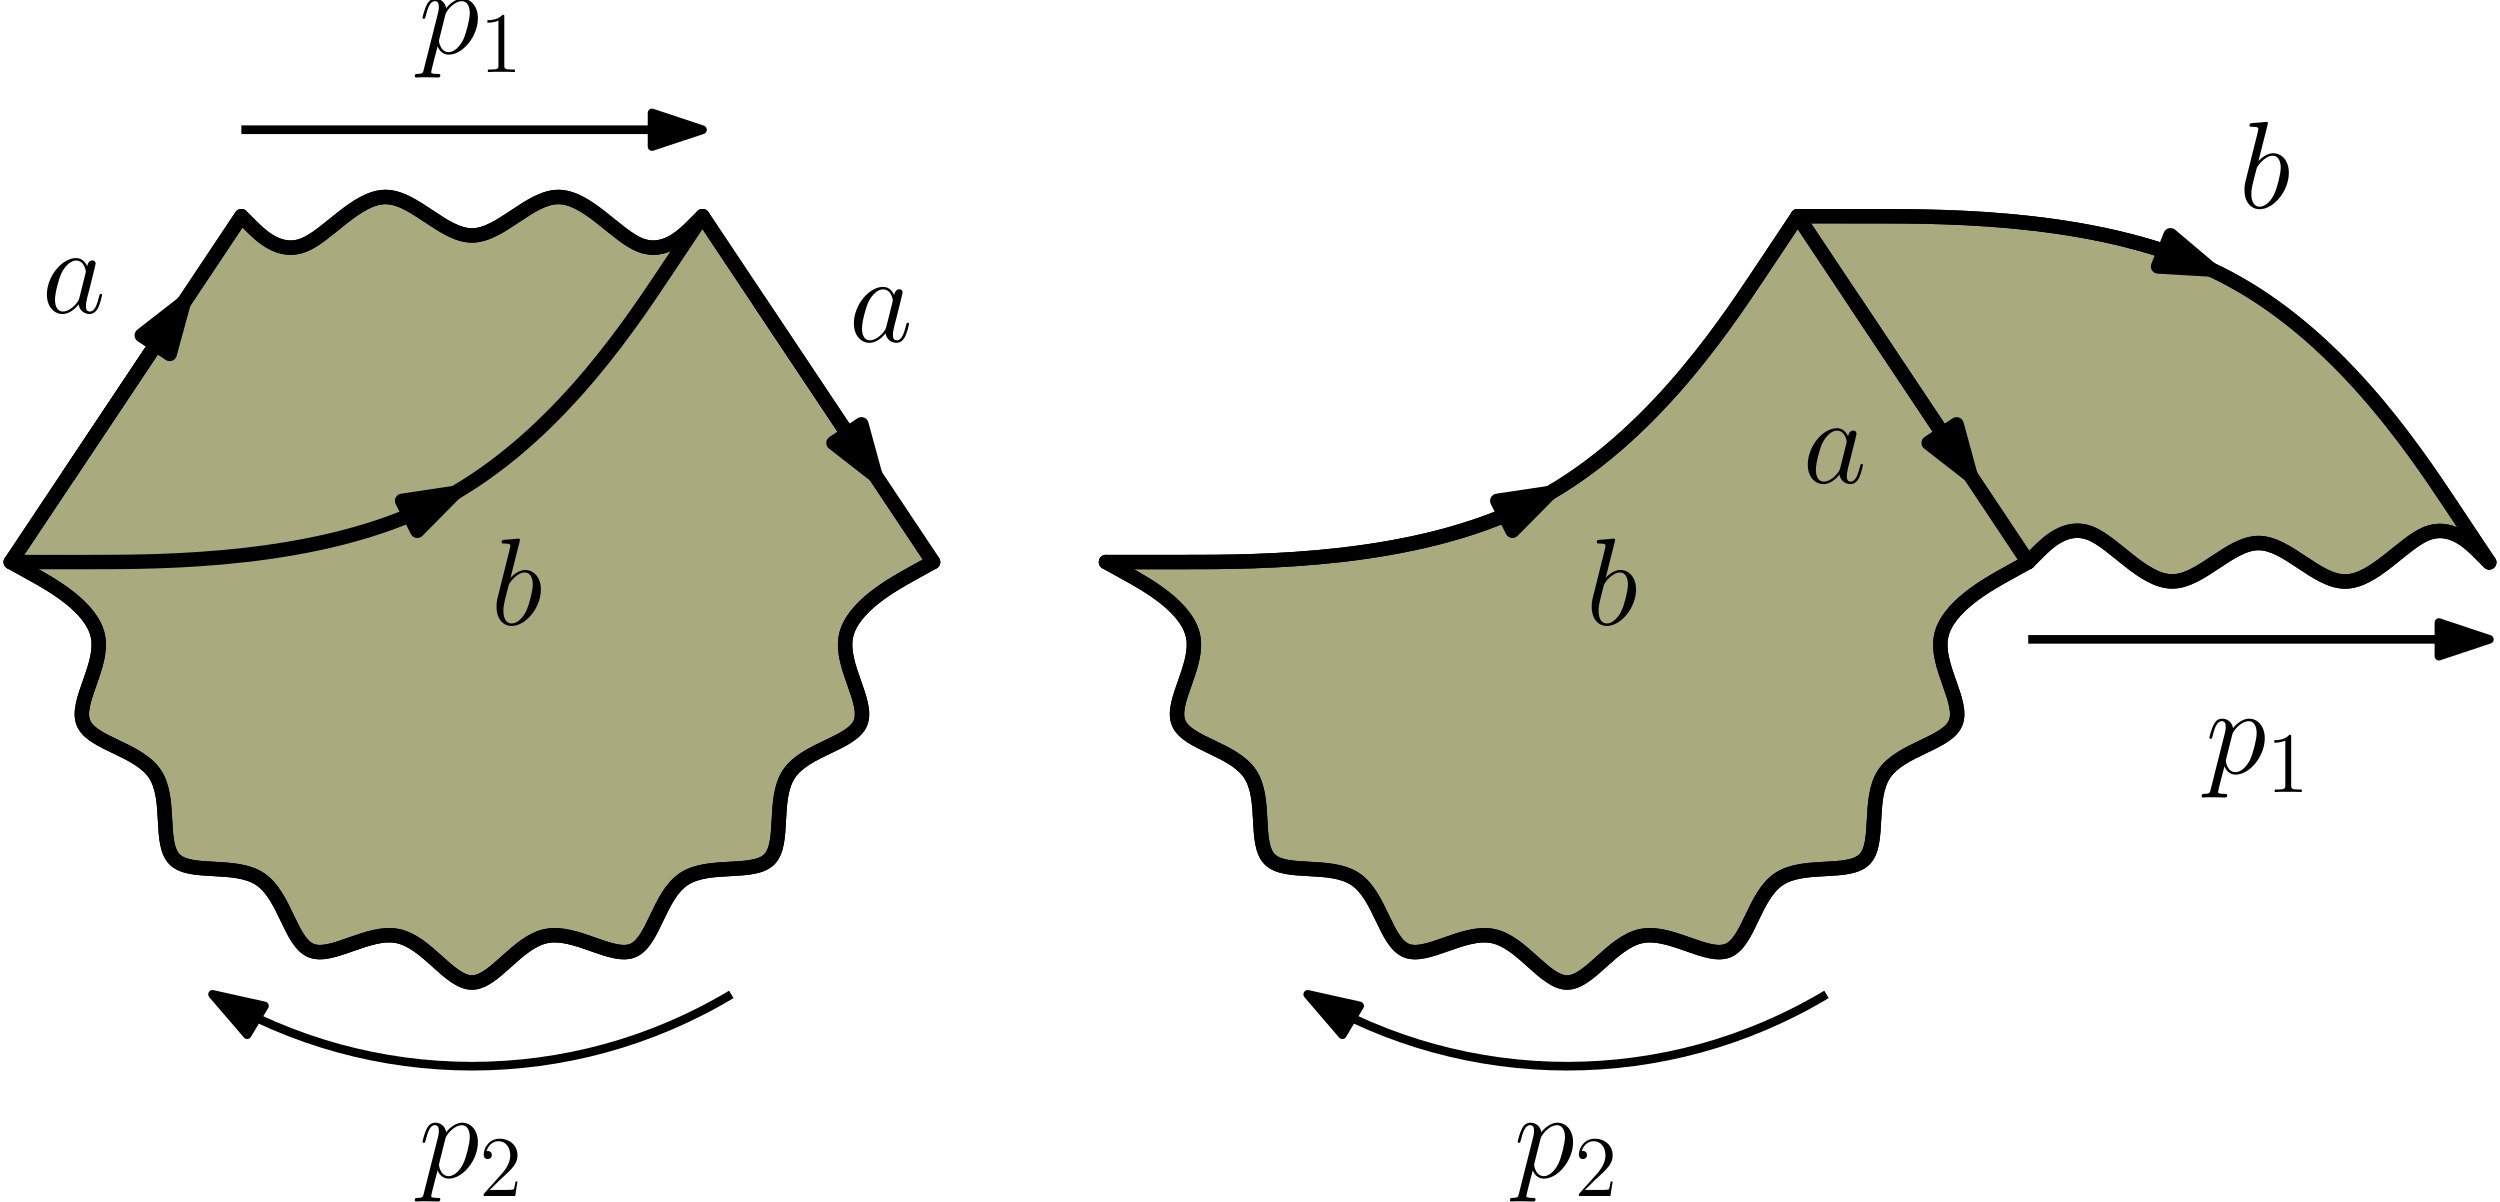
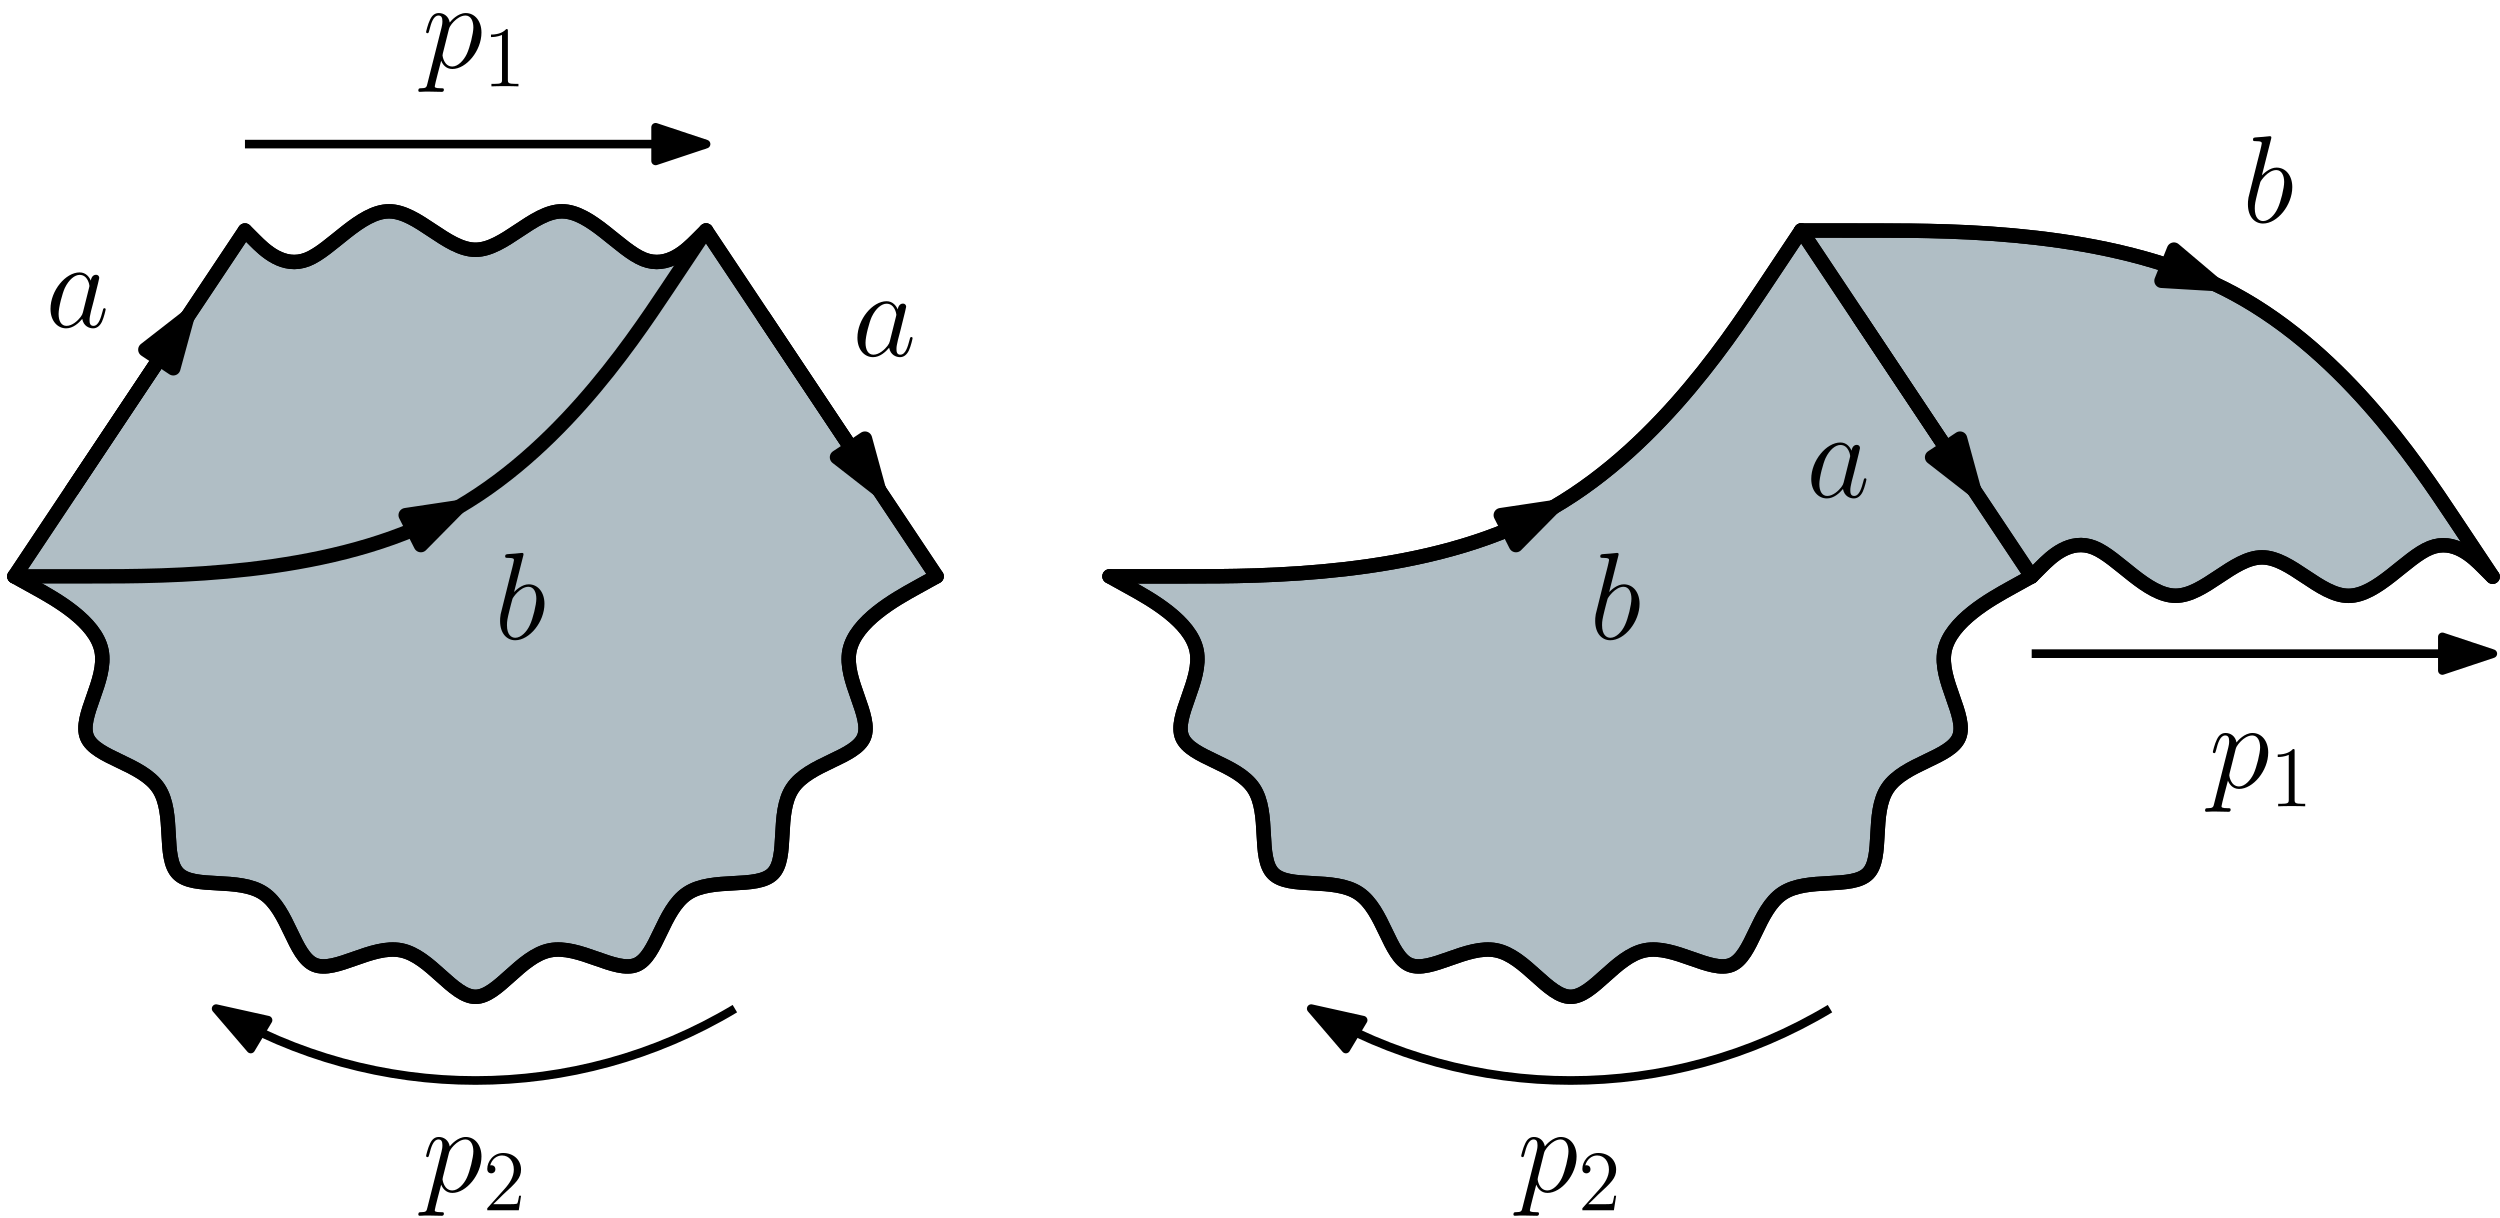
- <svg xmlns="http://www.w3.org/2000/svg" xmlns:xlink="http://www.w3.org/1999/xlink" width="346.976pt" height="166.76pt" viewBox="0 0 346.976 166.76" version="1.1">
+ <svg xmlns="http://www.w3.org/2000/svg" xmlns:xlink="http://www.w3.org/1999/xlink" width="347pt" height="169pt" viewBox="0 0 347 169" version="1.1">
  <defs>
    <g>
      <symbol overflow="visible" id="glyph0-0">
        <path style="stroke:none;" d="" />
      </symbol>
      <symbol overflow="visible" id="glyph0-1">
        <path style="stroke:none;" d="M 5.188 -2.047 C 5.094 -1.75 5.094 -1.719 4.859 -1.391 C 4.484 -0.906 3.719 -0.172 2.906 -0.172 C 2.203 -0.172 1.812 -0.812 1.812 -1.828 C 1.812 -2.766 2.344 -4.703 2.672 -5.422 C 3.25 -6.625 4.062 -7.25 4.734 -7.25 C 5.875 -7.25 6.094 -5.844 6.094 -5.703 C 6.094 -5.688 6.047 -5.453 6.031 -5.422 Z M 6.281 -6.453 C 6.094 -6.906 5.625 -7.594 4.734 -7.594 C 2.797 -7.594 0.688 -5.078 0.688 -2.531 C 0.688 -0.828 1.688 0.172 2.859 0.172 C 3.812 0.172 4.609 -0.562 5.094 -1.141 C 5.266 -0.125 6.078 0.172 6.594 0.172 C 7.109 0.172 7.531 -0.141 7.828 -0.75 C 8.109 -1.344 8.344 -2.391 8.344 -2.469 C 8.344 -2.547 8.281 -2.625 8.172 -2.625 C 8.031 -2.625 8 -2.531 7.938 -2.266 C 7.672 -1.25 7.359 -0.172 6.641 -0.172 C 6.141 -0.172 6.109 -0.625 6.109 -0.969 C 6.109 -1.359 6.172 -1.547 6.312 -2.219 C 6.438 -2.656 6.531 -3.031 6.656 -3.531 C 7.297 -6.109 7.453 -6.734 7.453 -6.828 C 7.453 -7.078 7.266 -7.266 7.016 -7.266 C 6.453 -7.266 6.312 -6.656 6.281 -6.453 Z M 6.281 -6.453 " />
      </symbol>
-       <symbol overflow="visible" id="glyph0-2">
-         <path style="stroke:none;" d="M 3.984 -11.516 C 4 -11.594 4.031 -11.688 4.031 -11.781 C 4.031 -11.953 3.859 -11.953 3.828 -11.953 C 3.812 -11.953 3.188 -11.891 2.875 -11.859 C 2.578 -11.844 2.328 -11.812 2.016 -11.797 C 1.594 -11.766 1.484 -11.75 1.484 -11.438 C 1.484 -11.266 1.656 -11.266 1.828 -11.266 C 2.703 -11.266 2.703 -11.109 2.703 -10.938 C 2.703 -10.812 2.562 -10.312 2.5 -10 L 2.078 -8.344 C 1.906 -7.656 0.938 -3.75 0.859 -3.438 C 0.781 -3.016 0.781 -2.719 0.781 -2.5 C 0.781 -0.734 1.75 0.172 2.875 0.172 C 4.875 0.172 6.938 -2.391 6.938 -4.891 C 6.938 -6.469 6.047 -7.594 4.75 -7.594 C 3.859 -7.594 3.047 -6.859 2.719 -6.516 Z M 2.891 -0.172 C 2.344 -0.172 1.734 -0.578 1.734 -1.922 C 1.734 -2.5 1.797 -2.828 2.094 -4.031 C 2.156 -4.25 2.422 -5.359 2.5 -5.578 C 2.531 -5.719 3.547 -7.25 4.719 -7.25 C 5.469 -7.25 5.812 -6.484 5.812 -5.594 C 5.812 -4.766 5.344 -2.828 4.906 -1.922 C 4.484 -1 3.688 -0.172 2.891 -0.172 Z M 2.891 -0.172 " />
-       </symbol>
-       <symbol overflow="visible" id="glyph0-3">
-         <path style="stroke:none;" d="M 0.734 2.188 C 0.625 2.703 0.547 2.844 -0.156 2.844 C -0.359 2.844 -0.531 2.844 -0.531 3.172 C -0.531 3.203 -0.516 3.344 -0.328 3.344 C -0.109 3.344 0.141 3.312 0.359 3.312 L 1.109 3.312 C 1.469 3.312 2.344 3.344 2.703 3.344 C 2.812 3.344 3.016 3.344 3.016 3.031 C 3.016 2.844 2.891 2.844 2.594 2.844 C 1.812 2.844 1.75 2.719 1.75 2.578 C 1.75 2.375 2.531 -0.578 2.641 -0.984 C 2.828 -0.5 3.281 0.172 4.188 0.172 C 6.125 0.172 8.234 -2.359 8.234 -4.891 C 8.234 -6.469 7.328 -7.594 6.047 -7.594 C 4.938 -7.594 4.016 -6.531 3.828 -6.281 C 3.688 -7.141 3.016 -7.594 2.328 -7.594 C 1.828 -7.594 1.422 -7.359 1.109 -6.703 C 0.797 -6.078 0.547 -5.031 0.547 -4.953 C 0.547 -4.891 0.625 -4.797 0.734 -4.797 C 0.875 -4.797 0.891 -4.828 1 -5.219 C 1.25 -6.234 1.578 -7.25 2.266 -7.25 C 2.672 -7.25 2.812 -6.969 2.812 -6.453 C 2.812 -6.047 2.75 -5.875 2.688 -5.562 Z M 3.719 -5.375 C 3.844 -5.859 4.328 -6.359 4.594 -6.594 C 4.781 -6.766 5.359 -7.25 6.016 -7.25 C 6.766 -7.25 7.109 -6.484 7.109 -5.594 C 7.109 -4.766 6.625 -2.828 6.203 -1.922 C 5.766 -1 4.969 -0.172 4.188 -0.172 C 3.016 -0.172 2.828 -1.656 2.828 -1.719 C 2.828 -1.781 2.859 -1.906 2.875 -2 Z M 3.719 -5.375 " />
-       </symbol>
      <symbol overflow="visible" id="glyph1-0">
        <path style="stroke:none;" d="" />
      </symbol>
      <symbol overflow="visible" id="glyph1-1">
+         <path style="stroke:none;" d="M 3.984 -11.516 C 4 -11.594 4.031 -11.688 4.031 -11.781 C 4.031 -11.953 3.859 -11.953 3.828 -11.953 C 3.812 -11.953 3.188 -11.891 2.875 -11.859 C 2.578 -11.844 2.328 -11.812 2.016 -11.797 C 1.594 -11.766 1.484 -11.75 1.484 -11.438 C 1.484 -11.266 1.656 -11.266 1.828 -11.266 C 2.703 -11.266 2.703 -11.109 2.703 -10.938 C 2.703 -10.812 2.562 -10.312 2.5 -10 L 2.078 -8.344 C 1.906 -7.656 0.938 -3.75 0.859 -3.438 C 0.781 -3.016 0.781 -2.719 0.781 -2.5 C 0.781 -0.734 1.75 0.172 2.875 0.172 C 4.875 0.172 6.938 -2.391 6.938 -4.891 C 6.938 -6.469 6.047 -7.594 4.75 -7.594 C 3.859 -7.594 3.047 -6.859 2.719 -6.516 Z M 2.891 -0.172 C 2.344 -0.172 1.734 -0.578 1.734 -1.922 C 1.734 -2.5 1.797 -2.828 2.094 -4.031 C 2.156 -4.25 2.422 -5.359 2.5 -5.578 C 2.531 -5.719 3.547 -7.25 4.719 -7.25 C 5.469 -7.25 5.812 -6.484 5.812 -5.594 C 5.812 -4.766 5.344 -2.828 4.906 -1.922 C 4.484 -1 3.688 -0.172 2.891 -0.172 Z M 2.891 -0.172 " />
+       </symbol>
+       <symbol overflow="visible" id="glyph2-0">
+         <path style="stroke:none;" d="" />
+       </symbol>
+       <symbol overflow="visible" id="glyph2-1">
+         <path style="stroke:none;" d="M 0.734 2.188 C 0.625 2.703 0.547 2.844 -0.156 2.844 C -0.359 2.844 -0.531 2.844 -0.531 3.172 C -0.531 3.203 -0.516 3.344 -0.328 3.344 C -0.109 3.344 0.141 3.312 0.359 3.312 L 1.109 3.312 C 1.469 3.312 2.344 3.344 2.703 3.344 C 2.812 3.344 3.016 3.344 3.016 3.031 C 3.016 2.844 2.891 2.844 2.594 2.844 C 1.812 2.844 1.75 2.719 1.75 2.578 C 1.75 2.375 2.531 -0.578 2.641 -0.984 C 2.828 -0.5 3.281 0.172 4.188 0.172 C 6.125 0.172 8.234 -2.359 8.234 -4.891 C 8.234 -6.469 7.328 -7.594 6.047 -7.594 C 4.938 -7.594 4.016 -6.531 3.828 -6.281 C 3.688 -7.141 3.016 -7.594 2.328 -7.594 C 1.828 -7.594 1.422 -7.359 1.109 -6.703 C 0.797 -6.078 0.547 -5.031 0.547 -4.953 C 0.547 -4.891 0.625 -4.797 0.734 -4.797 C 0.875 -4.797 0.891 -4.828 1 -5.219 C 1.25 -6.234 1.578 -7.25 2.266 -7.25 C 2.672 -7.25 2.812 -6.969 2.812 -6.453 C 2.812 -6.047 2.75 -5.875 2.688 -5.562 Z M 3.719 -5.375 C 3.844 -5.859 4.328 -6.359 4.594 -6.594 C 4.781 -6.766 5.359 -7.25 6.016 -7.25 C 6.766 -7.25 7.109 -6.484 7.109 -5.594 C 7.109 -4.766 6.625 -2.828 6.203 -1.922 C 5.766 -1 4.969 -0.172 4.188 -0.172 C 3.016 -0.172 2.828 -1.656 2.828 -1.719 C 2.828 -1.781 2.859 -1.906 2.875 -2 Z M 3.719 -5.375 " />
+       </symbol>
+       <symbol overflow="visible" id="glyph3-0">
+         <path style="stroke:none;" d="" />
+       </symbol>
+       <symbol overflow="visible" id="glyph3-1">
        <path style="stroke:none;" d="M 5.266 -2.016 L 5 -2.016 C 4.953 -1.812 4.859 -1.141 4.75 -0.953 C 4.656 -0.844 3.984 -0.844 3.625 -0.844 L 1.406 -0.844 C 1.734 -1.125 2.469 -1.891 2.766 -2.172 C 4.594 -3.844 5.266 -4.469 5.266 -5.656 C 5.266 -7.031 4.172 -7.953 2.781 -7.953 C 1.406 -7.953 0.578 -6.766 0.578 -5.734 C 0.578 -5.125 1.109 -5.125 1.141 -5.125 C 1.406 -5.125 1.703 -5.312 1.703 -5.688 C 1.703 -6.031 1.484 -6.25 1.141 -6.25 C 1.047 -6.25 1.016 -6.25 0.984 -6.234 C 1.203 -7.047 1.859 -7.609 2.625 -7.609 C 3.641 -7.609 4.266 -6.75 4.266 -5.656 C 4.266 -4.641 3.688 -3.75 3 -2.984 L 0.578 -0.281 L 0.578 0 L 4.953 0 Z M 5.266 -2.016 " />
      </symbol>
-       <symbol overflow="visible" id="glyph1-2">
+       <symbol overflow="visible" id="glyph3-2">
        <path style="stroke:none;" d="M 3.438 -7.656 C 3.438 -7.938 3.438 -7.953 3.203 -7.953 C 2.922 -7.625 2.312 -7.188 1.094 -7.188 L 1.094 -6.844 C 1.359 -6.844 1.953 -6.844 2.625 -7.141 L 2.625 -0.922 C 2.625 -0.484 2.578 -0.344 1.531 -0.344 L 1.156 -0.344 L 1.156 0 C 1.484 -0.031 2.641 -0.031 3.031 -0.031 C 3.438 -0.031 4.578 -0.031 4.906 0 L 4.906 -0.344 L 4.531 -0.344 C 3.484 -0.344 3.438 -0.484 3.438 -0.922 Z M 3.438 -7.656 " />
      </symbol>
    </g>
-     <clipPath id="clip1">
-       <path d="M 152 29 L 346.977 29 L 346.977 138 L 152 138 Z M 152 29 " />
-     </clipPath>
-     <clipPath id="clip2">
-       <path d="M 280 72 L 346.977 72 L 346.977 82 L 280 82 Z M 280 72 " />
-     </clipPath>
-     <clipPath id="clip3">
-       <path d="M 248 29 L 346.977 29 L 346.977 80 L 248 80 Z M 248 29 " />
-     </clipPath>
-     <clipPath id="clip4">
-       <path d="M 57 155 L 67 155 L 67 166.762 L 57 166.762 Z M 57 155 " />
-     </clipPath>
-     <clipPath id="clip5">
-       <path d="M 209 155 L 219 155 L 219 166.762 L 209 166.762 Z M 209 155 " />
-     </clipPath>
-     <clipPath id="clip6">
-       <path d="M 280 88 L 346.977 88 L 346.977 90 L 280 90 Z M 280 88 " />
-     </clipPath>
-     <clipPath id="clip7">
-       <path d="M 337 85 L 346.977 85 L 346.977 92 L 337 92 Z M 337 85 " />
-     </clipPath>
  </defs>
-   <g id="surface1">
-     <path style="fill-rule:evenodd;fill:rgb(66.699%,66.699%,49.799%);fill-opacity:1;stroke-width:2;stroke-linecap:round;stroke-linejoin:round;stroke:rgb(0%,0%,0%);stroke-opacity:1;stroke-miterlimit:10;" d="M 64 623.999 C 64 623.999 64 623.999 65.332 622.667 C 66.668 621.331 69.332 618.667 72.668 619.999 C 76 621.331 80 626.667 84 626.667 C 88 626.667 92 621.331 96 621.331 C 100 621.331 104 626.667 108 626.667 C 112 626.667 116 621.331 119.332 619.999 C 122.668 618.667 125.332 621.331 126.668 622.667 C 128 623.999 128 623.999 128 623.999 C 128 623.999 128 623.999 133.332 615.999 C 138.668 607.999 149.332 591.999 154.668 583.999 C 160 575.999 160 575.999 160 575.999 C 160 575.999 160 575.999 157.18 574.441 C 154.359 572.878 148.719 569.757 147.906 565.675 C 147.094 561.593 151.109 556.55 149.918 553.667 C 148.723 550.784 142.316 550.058 140.004 546.597 C 137.691 543.136 139.473 536.941 137.266 534.734 C 135.059 532.527 128.863 534.308 125.402 531.995 C 121.941 529.683 121.219 523.277 118.332 522.081 C 115.449 520.89 110.406 524.905 106.324 524.093 C 102.242 523.28 99.121 517.64 96 517.64 C 92.879 517.64 89.758 523.28 85.676 524.093 C 81.594 524.905 76.551 520.89 73.668 522.081 C 70.781 523.277 70.059 529.683 66.598 531.995 C 63.137 534.308 56.941 532.527 54.734 534.734 C 52.527 536.941 54.309 543.136 51.996 546.597 C 49.684 550.058 43.277 550.784 42.082 553.667 C 40.887 556.55 44.906 561.593 44.094 565.675 C 43.281 569.757 37.641 572.878 34.82 574.441 C 32 575.999 32 575.999 32 575.999 C 32 575.999 32 575.999 37.332 583.999 C 42.668 591.999 53.332 607.999 58.668 615.999 C 64 623.999 64 623.999 64 623.999 Z M 64 623.999 " transform="matrix(1,0,0,-1,-30.5,654.007)" />
+   <g id="surface32856">
+     <path style="fill-rule:evenodd;fill:rgb(69%,74.5%,77.3%);fill-opacity:1;stroke-width:2;stroke-linecap:round;stroke-linejoin:round;stroke:rgb(0%,0%,0%);stroke-opacity:1;stroke-miterlimit:10;" d="M 64 624 C 64 624 64 624 65.332 622.668 C 66.668 621.332 69.332 618.668 72.668 620 C 76 621.332 80 626.668 84 626.668 C 88 626.668 92 621.332 96 621.332 C 100 621.332 104 626.668 108 626.668 C 112 626.668 116 621.332 119.332 620 C 122.668 618.668 125.332 621.332 126.668 622.668 C 128 624 128 624 128 624 C 128 624 128 624 133.332 616 C 138.668 608 149.332 592 154.668 584 C 160 576 160 576 160 576 C 160 576 160 576 157.18 574.438 C 154.359 572.879 148.719 569.758 147.906 565.676 C 147.094 561.594 151.113 556.551 149.918 553.668 C 148.723 550.781 142.316 550.059 140.004 546.598 C 137.691 543.137 139.473 536.941 137.266 534.734 C 135.059 532.527 128.863 534.309 125.402 531.996 C 121.941 529.684 121.219 523.277 118.332 522.082 C 115.449 520.887 110.406 524.906 106.324 524.094 C 102.242 523.281 99.121 517.641 96 517.641 C 92.879 517.641 89.758 523.281 85.676 524.094 C 81.594 524.906 76.551 520.887 73.668 522.082 C 70.781 523.277 70.059 529.684 66.598 531.996 C 63.137 534.309 56.941 532.527 54.734 534.734 C 52.527 536.941 54.309 543.137 51.996 546.598 C 49.684 550.059 43.277 550.781 42.082 553.668 C 40.887 556.551 44.906 561.594 44.094 565.676 C 43.281 569.758 37.641 572.879 34.82 574.438 C 32 576 32 576 32 576 C 32 576 32 576 37.332 584 C 42.668 592 53.332 608 58.668 616 C 64 624 64 624 64 624 Z M 64 624 " transform="matrix(1,0,0,-1,-30,656)" />
    <g style="fill:rgb(0%,0%,0%);fill-opacity:1;">
-       <use xlink:href="#glyph0-1" x="117.822" y="47.41" />
+       <use xlink:href="#glyph0-1" x="118.322" y="49.403" />
    </g>
-     <path style="fill:none;stroke-width:2;stroke-linecap:round;stroke-linejoin:round;stroke:rgb(0%,0%,0%);stroke-opacity:1;stroke-miterlimit:10;" d="M 32 575.999 C 32 575.999 32 575.999 34.82 574.441 C 37.641 572.878 43.281 569.757 44.094 565.675 C 44.906 561.593 40.887 556.55 42.082 553.667 C 43.277 550.784 49.684 550.058 51.996 546.597 C 54.309 543.136 52.527 536.941 54.734 534.734 C 56.941 532.527 63.137 534.308 66.598 531.995 C 70.059 529.683 70.781 523.277 73.668 522.081 C 76.551 520.89 81.594 524.905 85.676 524.093 C 89.758 523.28 92.879 517.64 96 517.64 C 99.121 517.64 102.242 523.28 106.324 524.093 C 110.406 524.905 115.449 520.89 118.332 522.081 C 121.219 523.277 121.941 529.683 125.402 531.995 C 128.863 534.308 135.059 532.527 137.266 534.734 C 139.473 536.941 137.691 543.136 140.004 546.597 C 142.316 550.058 148.723 550.784 149.918 553.667 C 151.109 556.55 147.094 561.593 147.906 565.675 C 148.719 569.757 154.359 572.878 157.18 574.441 C 160 575.999 160 575.999 160 575.999 " transform="matrix(1,0,0,-1,-30.5,654.007)" />
-     <path style="fill:none;stroke-width:2;stroke-linecap:round;stroke-linejoin:round;stroke:rgb(0%,0%,0%);stroke-opacity:1;stroke-miterlimit:10;" d="M 64 623.999 L 32 575.999 " transform="matrix(1,0,0,-1,-30.5,654.007)" />
-     <path style="fill:none;stroke-width:2;stroke-linecap:round;stroke-linejoin:round;stroke:rgb(0%,0%,0%);stroke-opacity:1;stroke-miterlimit:10;" d="M 128 623.999 L 160 575.999 " transform="matrix(1,0,0,-1,-30.5,654.007)" />
+     <path style="fill:none;stroke-width:2;stroke-linecap:round;stroke-linejoin:round;stroke:rgb(0%,0%,0%);stroke-opacity:1;stroke-miterlimit:10;" d="M 32 576 C 32 576 32 576 34.82 574.438 C 37.641 572.879 43.281 569.758 44.094 565.676 C 44.906 561.594 40.887 556.551 42.082 553.668 C 43.277 550.781 49.684 550.059 51.996 546.598 C 54.309 543.137 52.527 536.941 54.734 534.734 C 56.941 532.527 63.137 534.309 66.598 531.996 C 70.059 529.684 70.781 523.277 73.668 522.082 C 76.551 520.887 81.594 524.906 85.676 524.094 C 89.758 523.281 92.879 517.641 96 517.641 C 99.121 517.641 102.242 523.281 106.324 524.094 C 110.406 524.906 115.449 520.887 118.332 522.082 C 121.219 523.277 121.941 529.684 125.402 531.996 C 128.863 534.309 135.059 532.527 137.266 534.734 C 139.473 536.941 137.691 543.137 140.004 546.598 C 142.316 550.059 148.723 550.781 149.918 553.668 C 151.113 556.551 147.094 561.594 147.906 565.676 C 148.719 569.758 154.359 572.879 157.18 574.438 C 160 576 160 576 160 576 " transform="matrix(1,0,0,-1,-30,656)" />
+     <path style="fill:none;stroke-width:2;stroke-linecap:round;stroke-linejoin:round;stroke:rgb(0%,0%,0%);stroke-opacity:1;stroke-miterlimit:10;" d="M 64 624 L 32 576 " transform="matrix(1,0,0,-1,-30,656)" />
+     <path style="fill:none;stroke-width:2;stroke-linecap:round;stroke-linejoin:round;stroke:rgb(0%,0%,0%);stroke-opacity:1;stroke-miterlimit:10;" d="M 128 624 L 160 576 " transform="matrix(1,0,0,-1,-30,656)" />
    <g style="fill:rgb(0%,0%,0%);fill-opacity:1;">
-       <use xlink:href="#glyph0-1" x="5.822" y="43.41" />
+       <use xlink:href="#glyph0-1" x="6.322" y="45.403" />
    </g>
-     <path style="fill:none;stroke-width:2;stroke-linecap:round;stroke-linejoin:round;stroke:rgb(0%,0%,0%);stroke-opacity:1;stroke-miterlimit:10;" d="M 40 587.999 L 56 611.999 " transform="matrix(1,0,0,-1,-30.5,654.007)" />
-     <path style="fill-rule:evenodd;fill:rgb(0%,0%,0%);fill-opacity:1;stroke-width:2;stroke-linecap:round;stroke-linejoin:round;stroke:rgb(0%,0%,0%);stroke-opacity:1;stroke-miterlimit:10;" d="M 56 611.999 L 50.176 607.468 L 54.055 604.882 Z M 56 611.999 " transform="matrix(1,0,0,-1,-30.5,654.007)" />
-     <path style="fill:none;stroke-width:2;stroke-linecap:round;stroke-linejoin:round;stroke:rgb(0%,0%,0%);stroke-opacity:1;stroke-miterlimit:10;" d="M 136 611.999 L 152 587.999 " transform="matrix(1,0,0,-1,-30.5,654.007)" />
-     <path style="fill-rule:evenodd;fill:rgb(0%,0%,0%);fill-opacity:1;stroke-width:2;stroke-linecap:round;stroke-linejoin:round;stroke:rgb(0%,0%,0%);stroke-opacity:1;stroke-miterlimit:10;" d="M 152 587.999 L 150.059 595.116 L 146.18 592.53 Z M 152 587.999 " transform="matrix(1,0,0,-1,-30.5,654.007)" />
-     <path style="fill:none;stroke-width:2;stroke-linecap:round;stroke-linejoin:round;stroke:rgb(0%,0%,0%);stroke-opacity:1;stroke-miterlimit:10;" d="M 64 623.999 C 64 623.999 64 623.999 65.332 622.667 C 66.668 621.331 69.332 618.667 72.668 619.999 C 76 621.331 80 626.667 84 626.667 C 88 626.667 92 621.331 96 621.331 C 100 621.331 104 626.667 108 626.667 C 112 626.667 116 621.331 119.332 619.999 C 122.668 618.667 125.332 621.331 126.668 622.667 C 128 623.999 128 623.999 128 623.999 " transform="matrix(1,0,0,-1,-30.5,654.007)" />
-     <path style="fill:none;stroke-width:2;stroke-linecap:round;stroke-linejoin:round;stroke:rgb(0%,0%,0%);stroke-opacity:1;stroke-miterlimit:10;" d="M 32 575.999 C 32 575.999 32 575.999 42.668 575.999 C 53.332 575.999 74.668 575.999 90.668 583.999 C 106.668 591.999 117.332 607.999 122.668 615.999 C 128 623.999 128 623.999 128 623.999 " transform="matrix(1,0,0,-1,-30.5,654.007)" />
-     <path style=" stroke:none;fill-rule:evenodd;fill:rgb(66.699%,66.699%,49.799%);fill-opacity:1;" d="M 244.168 38.008 C 249.5 30.008 249.5 30.008 249.5 30.008 C 249.5 30.008 249.5 30.008 260.168 30.012 C 270.832 30.02 292.168 30.027 308.164 38.035 C 324.16 46.043 334.816 62.051 340.148 70.051 C 345.477 78.055 345.477 78.055 345.477 78.055 C 345.477 78.055 345.477 78.055 344.145 76.723 C 342.812 75.387 340.145 72.719 336.812 74.051 C 333.477 75.383 329.477 80.715 325.477 80.711 C 321.477 80.711 317.477 75.375 313.477 75.371 C 309.477 75.371 305.477 80.703 301.477 80.699 C 297.477 80.699 293.477 75.363 290.148 74.023 C 286.82 72.688 284.16 75.348 282.828 76.676 C 281.5 78.008 281.5 78.008 281.5 78.008 C 281.5 78.008 281.5 78.008 278.68 79.566 C 275.859 81.129 270.219 84.25 269.406 88.332 C 268.594 92.414 272.609 97.457 271.418 100.34 C 270.223 103.223 263.816 103.949 261.504 107.41 C 259.191 110.871 260.973 117.066 258.766 119.273 C 256.559 121.48 250.363 119.699 246.902 122.012 C 243.441 124.324 242.719 130.73 239.832 131.926 C 236.949 133.117 231.906 129.102 227.824 129.914 C 223.742 130.727 220.621 136.367 217.5 136.367 C 214.379 136.367 211.258 130.727 207.176 129.914 C 203.094 129.102 198.051 133.117 195.168 131.926 C 192.281 130.73 191.559 124.324 188.098 122.012 C 184.637 119.699 178.441 121.48 176.234 119.273 C 174.027 117.066 175.809 110.871 173.496 107.41 C 171.184 103.949 164.777 103.223 163.582 100.34 C 162.391 97.457 166.406 92.414 165.594 88.332 C 164.781 84.25 159.141 81.129 156.32 79.566 C 153.5 78.008 153.5 78.008 153.5 78.008 C 153.5 78.008 153.5 78.008 164.168 78.008 C 174.832 78.008 196.168 78.008 212.168 70.008 C 228.168 62.008 238.832 46.008 244.168 38.008 Z M 244.168 38.008 " />
-     <g clip-path="url(#clip1)" clip-rule="nonzero">
-       <path style="fill:none;stroke-width:2;stroke-linecap:round;stroke-linejoin:round;stroke:rgb(0%,0%,0%);stroke-opacity:1;stroke-miterlimit:10;" d="M 274.668 615.999 C 280 623.999 280 623.999 280 623.999 C 280 623.999 280 623.999 290.668 623.995 C 301.332 623.987 322.668 623.98 338.664 615.972 C 354.66 607.964 365.316 591.956 370.648 583.956 C 375.977 575.952 375.977 575.952 375.977 575.952 C 375.977 575.952 375.977 575.952 374.645 577.284 C 373.312 578.62 370.645 581.288 367.312 579.956 C 363.977 578.624 359.977 573.292 355.977 573.296 C 351.977 573.296 347.977 578.632 343.977 578.636 C 339.977 578.636 335.977 573.304 331.977 573.308 C 327.977 573.308 323.977 578.644 320.648 579.984 C 317.32 581.319 314.66 578.659 313.328 577.331 C 312 575.999 312 575.999 312 575.999 C 312 575.999 312 575.999 309.18 574.441 C 306.359 572.878 300.719 569.757 299.906 565.675 C 299.094 561.593 303.109 556.55 301.918 553.667 C 300.723 550.784 294.316 550.058 292.004 546.597 C 289.691 543.136 291.473 536.941 289.266 534.734 C 287.059 532.527 280.863 534.308 277.402 531.995 C 273.941 529.683 273.219 523.277 270.332 522.081 C 267.449 520.89 262.406 524.905 258.324 524.093 C 254.242 523.28 251.121 517.64 248 517.64 C 244.879 517.64 241.758 523.28 237.676 524.093 C 233.594 524.905 228.551 520.89 225.668 522.081 C 222.781 523.277 222.059 529.683 218.598 531.995 C 215.137 534.308 208.941 532.527 206.734 534.734 C 204.527 536.941 206.309 543.136 203.996 546.597 C 201.684 550.058 195.277 550.784 194.082 553.667 C 192.891 556.55 196.906 561.593 196.094 565.675 C 195.281 569.757 189.641 572.878 186.82 574.441 C 184 575.999 184 575.999 184 575.999 C 184 575.999 184 575.999 194.668 575.999 C 205.332 575.999 226.668 575.999 242.668 583.999 C 258.668 591.999 269.332 607.999 274.668 615.999 Z M 274.668 615.999 " transform="matrix(1,0,0,-1,-30.5,654.007)" />
+     <path style="fill:none;stroke-width:2;stroke-linecap:round;stroke-linejoin:round;stroke:rgb(0%,0%,0%);stroke-opacity:1;stroke-miterlimit:10;" d="M 40 588 L 56 612 " transform="matrix(1,0,0,-1,-30,656)" />
+     <path style="fill-rule:evenodd;fill:rgb(0%,0%,0%);fill-opacity:1;stroke-width:2;stroke-linecap:round;stroke-linejoin:round;stroke:rgb(0%,0%,0%);stroke-opacity:1;stroke-miterlimit:10;" d="M 56 612 L 50.176 607.469 L 54.055 604.883 Z M 56 612 " transform="matrix(1,0,0,-1,-30,656)" />
+     <path style="fill:none;stroke-width:2;stroke-linecap:round;stroke-linejoin:round;stroke:rgb(0%,0%,0%);stroke-opacity:1;stroke-miterlimit:10;" d="M 136 612 L 152 588 " transform="matrix(1,0,0,-1,-30,656)" />
+     <path style="fill-rule:evenodd;fill:rgb(0%,0%,0%);fill-opacity:1;stroke-width:2;stroke-linecap:round;stroke-linejoin:round;stroke:rgb(0%,0%,0%);stroke-opacity:1;stroke-miterlimit:10;" d="M 152 588 L 150.055 595.117 L 146.176 592.531 Z M 152 588 " transform="matrix(1,0,0,-1,-30,656)" />
+     <path style="fill:none;stroke-width:2;stroke-linecap:round;stroke-linejoin:round;stroke:rgb(0%,0%,0%);stroke-opacity:1;stroke-miterlimit:10;" d="M 64 624 C 64 624 64 624 65.332 622.668 C 66.668 621.332 69.332 618.668 72.668 620 C 76 621.332 80 626.668 84 626.668 C 88 626.668 92 621.332 96 621.332 C 100 621.332 104 626.668 108 626.668 C 112 626.668 116 621.332 119.332 620 C 122.668 618.668 125.332 621.332 126.668 622.668 C 128 624 128 624 128 624 " transform="matrix(1,0,0,-1,-30,656)" />
+     <path style="fill:none;stroke-width:2;stroke-linecap:round;stroke-linejoin:round;stroke:rgb(0%,0%,0%);stroke-opacity:1;stroke-miterlimit:10;" d="M 32 576 C 32 576 32 576 42.668 576 C 53.332 576 74.668 576 90.668 584 C 106.668 592 117.332 608 122.668 616 C 128 624 128 624 128 624 " transform="matrix(1,0,0,-1,-30,656)" />
+     <path style="fill-rule:evenodd;fill:rgb(69%,74.5%,77.3%);fill-opacity:1;stroke-width:2;stroke-linecap:round;stroke-linejoin:round;stroke:rgb(0%,0%,0%);stroke-opacity:1;stroke-miterlimit:10;" d="M 274.668 616 C 280 624 280 624 280 624 C 280 624 280 624 290.668 623.996 C 301.332 623.988 322.668 623.98 338.664 615.969 C 354.66 607.961 365.316 591.957 370.648 583.953 C 375.977 575.953 375.977 575.953 375.977 575.953 C 375.977 575.953 375.977 575.953 374.645 577.285 C 373.312 578.621 370.645 581.289 367.312 579.957 C 363.977 578.625 359.977 573.293 355.977 573.297 C 351.977 573.297 347.977 578.633 343.977 578.633 C 339.977 578.637 335.977 573.305 331.977 573.309 C 327.977 573.309 323.977 578.645 320.648 579.98 C 317.32 581.32 314.66 578.66 313.328 577.328 C 312 576 312 576 312 576 C 312 576 312 576 309.18 574.438 C 306.359 572.879 300.719 569.758 299.906 565.676 C 299.094 561.594 303.113 556.551 301.918 553.668 C 300.723 550.781 294.316 550.059 292.004 546.598 C 289.691 543.137 291.473 536.941 289.266 534.734 C 287.059 532.527 280.863 534.309 277.402 531.996 C 273.941 529.684 273.219 523.277 270.332 522.082 C 267.449 520.887 262.406 524.906 258.324 524.094 C 254.242 523.281 251.121 517.641 248 517.641 C 244.879 517.641 241.758 523.281 237.676 524.094 C 233.594 524.906 228.551 520.887 225.668 522.082 C 222.781 523.277 222.059 529.684 218.598 531.996 C 215.137 534.309 208.941 532.527 206.734 534.734 C 204.527 536.941 206.309 543.137 203.996 546.598 C 201.684 550.059 195.277 550.781 194.082 553.668 C 192.887 556.551 196.906 561.594 196.094 565.676 C 195.281 569.758 189.641 572.879 186.82 574.438 C 184 576 184 576 184 576 C 184 576 184 576 194.668 576 C 205.332 576 226.668 576 242.668 584 C 258.668 592 269.332 608 274.668 616 Z M 274.668 616 " transform="matrix(1,0,0,-1,-30,656)" />
+     <g style="fill:rgb(0%,0%,0%);fill-opacity:1;">
+       <use xlink:href="#glyph0-1" x="250.714" y="69.011" />
+     </g>
+     <path style="fill:none;stroke-width:2;stroke-linecap:round;stroke-linejoin:round;stroke:rgb(0%,0%,0%);stroke-opacity:1;stroke-miterlimit:10;" d="M 184 576 C 184 576 184 576 186.82 574.438 C 189.641 572.879 195.281 569.758 196.094 565.676 C 196.906 561.594 192.887 556.551 194.082 553.668 C 195.277 550.781 201.684 550.059 203.996 546.598 C 206.309 543.137 204.527 536.941 206.734 534.734 C 208.941 532.527 215.137 534.309 218.598 531.996 C 222.059 529.684 222.781 523.277 225.668 522.082 C 228.551 520.887 233.594 524.906 237.676 524.094 C 241.758 523.281 244.879 517.641 248 517.641 C 251.121 517.641 254.242 523.281 258.324 524.094 C 262.406 524.906 267.449 520.887 270.332 522.082 C 273.219 523.277 273.941 529.684 277.402 531.996 C 280.863 534.309 287.059 532.527 289.266 534.734 C 291.473 536.941 289.691 543.137 292.004 546.598 C 294.316 550.059 300.723 550.781 301.918 553.668 C 303.113 556.551 299.094 561.594 299.906 565.676 C 300.719 569.758 306.359 572.879 309.18 574.438 C 312 576 312 576 312 576 " transform="matrix(1,0,0,-1,-30,656)" />
+     <path style="fill:none;stroke-width:2;stroke-linecap:round;stroke-linejoin:round;stroke:rgb(0%,0%,0%);stroke-opacity:1;stroke-miterlimit:10;" d="M 280 624 L 312 576 " transform="matrix(1,0,0,-1,-30,656)" />
+     <path style="fill:none;stroke-width:2;stroke-linecap:round;stroke-linejoin:round;stroke:rgb(0%,0%,0%);stroke-opacity:1;stroke-miterlimit:10;" d="M 288 612 L 304 588 " transform="matrix(1,0,0,-1,-30,656)" />
+     <path style="fill-rule:evenodd;fill:rgb(0%,0%,0%);fill-opacity:1;stroke-width:2;stroke-linecap:round;stroke-linejoin:round;stroke:rgb(0%,0%,0%);stroke-opacity:1;stroke-miterlimit:10;" d="M 304 588 L 302.055 595.117 L 298.176 592.531 Z M 304 588 " transform="matrix(1,0,0,-1,-30,656)" />
+     <path style="fill:none;stroke-width:2;stroke-linecap:round;stroke-linejoin:round;stroke:rgb(0%,0%,0%);stroke-opacity:1;stroke-miterlimit:10;" d="M 184 576 C 184 576 184 576 194.668 576 C 205.332 576 226.668 576 242.668 584 C 258.668 592 269.332 608 274.668 616 C 280 624 280 624 280 624 " transform="matrix(1,0,0,-1,-30,656)" />
+     <path style="fill:none;stroke-width:2;stroke-linecap:round;stroke-linejoin:round;stroke:rgb(0%,0%,0%);stroke-opacity:1;stroke-miterlimit:10;" d="M 311.977 575.988 L 280 624.004 " transform="matrix(1,0,0,-1,-30,656)" />
+     <path style="fill:none;stroke-width:2;stroke-linecap:round;stroke-linejoin:round;stroke:rgb(0%,0%,0%);stroke-opacity:1;stroke-miterlimit:10;" d="M 311.977 575.988 C 311.977 575.988 311.977 575.988 313.309 577.32 C 314.645 578.652 317.312 581.32 320.645 579.984 C 323.977 578.648 327.977 573.312 331.977 573.312 C 335.977 573.309 339.977 578.641 343.977 578.641 C 347.977 578.637 351.977 573.301 355.977 573.301 C 359.977 573.297 363.977 578.629 367.312 579.961 C 370.645 581.293 373.312 578.625 374.645 577.289 C 375.977 575.957 375.977 575.957 375.977 575.957 " transform="matrix(1,0,0,-1,-30,656)" />
+     <path style="fill:none;stroke-width:2;stroke-linecap:round;stroke-linejoin:round;stroke:rgb(0%,0%,0%);stroke-opacity:1;stroke-miterlimit:10;" d="M 280 624.004 C 280 624.004 280 624.004 290.668 624 C 301.332 623.992 322.668 623.984 338.664 615.977 C 354.66 607.969 365.316 591.961 370.648 583.957 C 375.977 575.957 375.977 575.957 375.977 575.957 " transform="matrix(1,0,0,-1,-30,656)" />
+     <path style="fill:none;stroke-width:2;stroke-linecap:butt;stroke-linejoin:round;stroke:rgb(0%,0%,0%);stroke-opacity:1;stroke-miterlimit:10;" d="M 88.258 582.871 L 93.602 585.59 " transform="matrix(1,0,0,-1,-30,656)" />
+     <path style="fill-rule:evenodd;fill:rgb(0%,0%,0%);fill-opacity:1;stroke-width:2;stroke-linecap:butt;stroke-linejoin:round;stroke:rgb(0%,0%,0%);stroke-opacity:1;stroke-miterlimit:10;" d="M 93.602 585.59 L 86.309 584.496 L 88.418 580.34 Z M 93.602 585.59 " transform="matrix(1,0,0,-1,-30,656)" />
+     <path style="fill:none;stroke-width:2;stroke-linecap:butt;stroke-linejoin:round;stroke:rgb(0%,0%,0%);stroke-opacity:1;stroke-miterlimit:10;" d="M 240.258 582.871 L 245.602 585.59 " transform="matrix(1,0,0,-1,-30,656)" />
+     <path style="fill-rule:evenodd;fill:rgb(0%,0%,0%);fill-opacity:1;stroke-width:2;stroke-linecap:butt;stroke-linejoin:round;stroke:rgb(0%,0%,0%);stroke-opacity:1;stroke-miterlimit:10;" d="M 245.602 585.59 L 238.309 584.496 L 240.418 580.34 Z M 245.602 585.59 " transform="matrix(1,0,0,-1,-30,656)" />
+     <path style="fill:none;stroke-width:2;stroke-linecap:butt;stroke-linejoin:round;stroke:rgb(0%,0%,0%);stroke-opacity:1;stroke-miterlimit:10;" d="M 331.477 618.953 L 337.379 616.59 " transform="matrix(1,0,0,-1,-30,656)" />
+     <path style="fill-rule:evenodd;fill:rgb(0%,0%,0%);fill-opacity:1;stroke-width:2;stroke-linecap:butt;stroke-linejoin:round;stroke:rgb(0%,0%,0%);stroke-opacity:1;stroke-miterlimit:10;" d="M 337.379 616.59 L 331.746 621.355 L 330.016 617.027 Z M 337.379 616.59 " transform="matrix(1,0,0,-1,-30,656)" />
+     <g style="fill:rgb(0%,0%,0%);fill-opacity:1;">
+       <use xlink:href="#glyph1-1" x="68.632" y="88.696" />
    </g>
    <g style="fill:rgb(0%,0%,0%);fill-opacity:1;">
-       <use xlink:href="#glyph0-1" x="250.214" y="67.018" />
-     </g>
-     <path style="fill:none;stroke-width:2;stroke-linecap:round;stroke-linejoin:round;stroke:rgb(0%,0%,0%);stroke-opacity:1;stroke-miterlimit:10;" d="M 184 575.999 C 184 575.999 184 575.999 186.82 574.441 C 189.641 572.878 195.281 569.757 196.094 565.675 C 196.906 561.593 192.891 556.55 194.082 553.667 C 195.277 550.784 201.684 550.058 203.996 546.597 C 206.309 543.136 204.527 536.941 206.734 534.734 C 208.941 532.527 215.137 534.308 218.598 531.995 C 222.059 529.683 222.781 523.277 225.668 522.081 C 228.551 520.89 233.594 524.905 237.676 524.093 C 241.758 523.28 244.879 517.64 248 517.64 C 251.121 517.64 254.242 523.28 258.324 524.093 C 262.406 524.905 267.449 520.89 270.332 522.081 C 273.219 523.277 273.941 529.683 277.402 531.995 C 280.863 534.308 287.059 532.527 289.266 534.734 C 291.473 536.941 289.691 543.136 292.004 546.597 C 294.316 550.058 300.723 550.784 301.918 553.667 C 303.109 556.55 299.094 561.593 299.906 565.675 C 300.719 569.757 306.359 572.878 309.18 574.441 C 312 575.999 312 575.999 312 575.999 " transform="matrix(1,0,0,-1,-30.5,654.007)" />
-     <path style="fill:none;stroke-width:2;stroke-linecap:round;stroke-linejoin:round;stroke:rgb(0%,0%,0%);stroke-opacity:1;stroke-miterlimit:10;" d="M 280 623.999 L 312 575.999 " transform="matrix(1,0,0,-1,-30.5,654.007)" />
-     <path style="fill:none;stroke-width:2;stroke-linecap:round;stroke-linejoin:round;stroke:rgb(0%,0%,0%);stroke-opacity:1;stroke-miterlimit:10;" d="M 288 611.999 L 304 587.999 " transform="matrix(1,0,0,-1,-30.5,654.007)" />
-     <path style="fill-rule:evenodd;fill:rgb(0%,0%,0%);fill-opacity:1;stroke-width:2;stroke-linecap:round;stroke-linejoin:round;stroke:rgb(0%,0%,0%);stroke-opacity:1;stroke-miterlimit:10;" d="M 304 587.999 L 302.059 595.116 L 298.18 592.53 Z M 304 587.999 " transform="matrix(1,0,0,-1,-30.5,654.007)" />
-     <path style="fill:none;stroke-width:2;stroke-linecap:round;stroke-linejoin:round;stroke:rgb(0%,0%,0%);stroke-opacity:1;stroke-miterlimit:10;" d="M 184 575.999 C 184 575.999 184 575.999 194.668 575.999 C 205.332 575.999 226.668 575.999 242.668 583.999 C 258.668 591.999 269.332 607.999 274.668 615.999 C 280 623.999 280 623.999 280 623.999 " transform="matrix(1,0,0,-1,-30.5,654.007)" />
-     <path style="fill:none;stroke-width:2;stroke-linecap:round;stroke-linejoin:round;stroke:rgb(0%,0%,0%);stroke-opacity:1;stroke-miterlimit:10;" d="M 311.977 575.987 L 280 624.003 " transform="matrix(1,0,0,-1,-30.5,654.007)" />
-     <g clip-path="url(#clip2)" clip-rule="nonzero">
-       <path style="fill:none;stroke-width:2;stroke-linecap:round;stroke-linejoin:round;stroke:rgb(0%,0%,0%);stroke-opacity:1;stroke-miterlimit:10;" d="M 311.977 575.987 C 311.977 575.987 311.977 575.987 313.309 577.319 C 314.645 578.652 317.312 581.319 320.645 579.984 C 323.977 578.648 327.977 573.312 331.977 573.312 C 335.977 573.312 339.977 578.64 343.977 578.64 C 347.977 578.636 351.977 573.304 355.977 573.3 C 359.977 573.296 363.977 578.628 367.312 579.96 C 370.645 581.292 373.312 578.624 374.645 577.288 C 375.977 575.956 375.977 575.956 375.977 575.956 " transform="matrix(1,0,0,-1,-30.5,654.007)" />
-     </g>
-     <g clip-path="url(#clip3)" clip-rule="nonzero">
-       <path style="fill:none;stroke-width:2;stroke-linecap:round;stroke-linejoin:round;stroke:rgb(0%,0%,0%);stroke-opacity:1;stroke-miterlimit:10;" d="M 280 624.003 C 280 624.003 280 624.003 290.668 623.999 C 301.336 623.991 322.668 623.984 338.664 615.976 C 354.66 607.968 365.316 591.96 370.648 583.96 C 375.977 575.956 375.977 575.956 375.977 575.956 " transform="matrix(1,0,0,-1,-30.5,654.007)" />
-     </g>
-     <path style="fill:none;stroke-width:2;stroke-linecap:butt;stroke-linejoin:round;stroke:rgb(0%,0%,0%);stroke-opacity:1;stroke-miterlimit:10;" d="M 88.258 582.87 L 93.602 585.589 " transform="matrix(1,0,0,-1,-30.5,654.007)" />
-     <path style="fill-rule:evenodd;fill:rgb(0%,0%,0%);fill-opacity:1;stroke-width:2;stroke-linecap:butt;stroke-linejoin:round;stroke:rgb(0%,0%,0%);stroke-opacity:1;stroke-miterlimit:10;" d="M 93.602 585.589 L 86.309 584.495 L 88.418 580.339 Z M 93.602 585.589 " transform="matrix(1,0,0,-1,-30.5,654.007)" />
-     <path style="fill:none;stroke-width:2;stroke-linecap:butt;stroke-linejoin:round;stroke:rgb(0%,0%,0%);stroke-opacity:1;stroke-miterlimit:10;" d="M 240.258 582.87 L 245.602 585.589 " transform="matrix(1,0,0,-1,-30.5,654.007)" />
-     <path style="fill-rule:evenodd;fill:rgb(0%,0%,0%);fill-opacity:1;stroke-width:2;stroke-linecap:butt;stroke-linejoin:round;stroke:rgb(0%,0%,0%);stroke-opacity:1;stroke-miterlimit:10;" d="M 245.602 585.589 L 238.309 584.495 L 240.418 580.339 Z M 245.602 585.589 " transform="matrix(1,0,0,-1,-30.5,654.007)" />
-     <path style="fill:none;stroke-width:2;stroke-linecap:butt;stroke-linejoin:round;stroke:rgb(0%,0%,0%);stroke-opacity:1;stroke-miterlimit:10;" d="M 331.477 618.952 L 337.383 616.593 " transform="matrix(1,0,0,-1,-30.5,654.007)" />
-     <path style="fill-rule:evenodd;fill:rgb(0%,0%,0%);fill-opacity:1;stroke-width:2;stroke-linecap:butt;stroke-linejoin:round;stroke:rgb(0%,0%,0%);stroke-opacity:1;stroke-miterlimit:10;" d="M 337.383 616.593 L 331.746 621.355 L 330.016 617.027 Z M 337.383 616.593 " transform="matrix(1,0,0,-1,-30.5,654.007)" />
-     <g style="fill:rgb(0%,0%,0%);fill-opacity:1;">
-       <use xlink:href="#glyph0-2" x="68.132" y="86.703" />
+       <use xlink:href="#glyph1-1" x="220.632" y="88.696" />
    </g>
    <g style="fill:rgb(0%,0%,0%);fill-opacity:1;">
-       <use xlink:href="#glyph0-2" x="220.132" y="86.703" />
+       <use xlink:href="#glyph1-1" x="311.231" y="30.856" />
+     </g>
+     <path style="fill:none;stroke-width:1.2;stroke-linecap:butt;stroke-linejoin:round;stroke:rgb(0%,0%,0%);stroke-opacity:1;stroke-miterlimit:10;" d="M 132 516 C 109.84 502.703 82.16 502.703 60 516 " transform="matrix(1,0,0,-1,-30,656)" />
+     <path style="fill-rule:evenodd;fill:rgb(0%,0%,0%);fill-opacity:1;stroke-width:1.2;stroke-linecap:butt;stroke-linejoin:round;stroke:rgb(0%,0%,0%);stroke-opacity:1;stroke-miterlimit:10;" d="M 60 516 L 64.805 510.398 L 67.203 514.398 Z M 60 516 " transform="matrix(1,0,0,-1,-30,656)" />
+     <g style="fill:rgb(0%,0%,0%);fill-opacity:1;">
+       <use xlink:href="#glyph2-1" x="58.594" y="165.406" />
    </g>
    <g style="fill:rgb(0%,0%,0%);fill-opacity:1;">
-       <use xlink:href="#glyph0-2" x="310.731" y="28.863" />
+       <use xlink:href="#glyph3-1" x="67.054" y="167.988" />
    </g>
-     <path style="fill:none;stroke-width:1.2;stroke-linecap:butt;stroke-linejoin:round;stroke:rgb(0%,0%,0%);stroke-opacity:1;stroke-miterlimit:10;" d="M 132 515.999 C 109.84 502.706 82.16 502.706 60 515.999 " transform="matrix(1,0,0,-1,-30.5,654.007)" />
-     <path style="fill-rule:evenodd;fill:rgb(0%,0%,0%);fill-opacity:1;stroke-width:1.2;stroke-linecap:butt;stroke-linejoin:round;stroke:rgb(0%,0%,0%);stroke-opacity:1;stroke-miterlimit:10;" d="M 60 515.999 L 64.805 510.402 L 67.203 514.398 Z M 60 515.999 " transform="matrix(1,0,0,-1,-30.5,654.007)" />
-     <g clip-path="url(#clip4)" clip-rule="nonzero">
-       <g style="fill:rgb(0%,0%,0%);fill-opacity:1;">
-         <use xlink:href="#glyph0-3" x="58.094" y="163.413" />
-       </g>
+     <path style="fill:none;stroke-width:1.2;stroke-linecap:butt;stroke-linejoin:round;stroke:rgb(0%,0%,0%);stroke-opacity:1;stroke-miterlimit:10;" d="M 284 516 C 261.84 502.703 234.16 502.703 212 516 " transform="matrix(1,0,0,-1,-30,656)" />
+     <path style="fill-rule:evenodd;fill:rgb(0%,0%,0%);fill-opacity:1;stroke-width:1.2;stroke-linecap:butt;stroke-linejoin:round;stroke:rgb(0%,0%,0%);stroke-opacity:1;stroke-miterlimit:10;" d="M 212 516 L 216.805 510.398 L 219.203 514.398 Z M 212 516 " transform="matrix(1,0,0,-1,-30,656)" />
+     <g style="fill:rgb(0%,0%,0%);fill-opacity:1;">
+       <use xlink:href="#glyph2-1" x="210.594" y="165.406" />
    </g>
    <g style="fill:rgb(0%,0%,0%);fill-opacity:1;">
-       <use xlink:href="#glyph1-1" x="66.554" y="165.995" />
+       <use xlink:href="#glyph3-1" x="219.054" y="167.988" />
    </g>
-     <path style="fill:none;stroke-width:1.2;stroke-linecap:butt;stroke-linejoin:round;stroke:rgb(0%,0%,0%);stroke-opacity:1;stroke-miterlimit:10;" d="M 284 515.999 C 261.84 502.706 234.16 502.706 212 515.999 " transform="matrix(1,0,0,-1,-30.5,654.007)" />
-     <path style="fill-rule:evenodd;fill:rgb(0%,0%,0%);fill-opacity:1;stroke-width:1.2;stroke-linecap:butt;stroke-linejoin:round;stroke:rgb(0%,0%,0%);stroke-opacity:1;stroke-miterlimit:10;" d="M 212 515.999 L 216.805 510.402 L 219.203 514.398 Z M 212 515.999 " transform="matrix(1,0,0,-1,-30.5,654.007)" />
-     <g clip-path="url(#clip5)" clip-rule="nonzero">
-       <g style="fill:rgb(0%,0%,0%);fill-opacity:1;">
-         <use xlink:href="#glyph0-3" x="210.094" y="163.413" />
-       </g>
+     <path style="fill:none;stroke-width:1.2;stroke-linecap:butt;stroke-linejoin:round;stroke:rgb(0%,0%,0%);stroke-opacity:1;stroke-miterlimit:10;" d="M 64 636 L 128 636 " transform="matrix(1,0,0,-1,-30,656)" />
+     <path style="fill-rule:evenodd;fill:rgb(0%,0%,0%);fill-opacity:1;stroke-width:1.2;stroke-linecap:butt;stroke-linejoin:round;stroke:rgb(0%,0%,0%);stroke-opacity:1;stroke-miterlimit:10;" d="M 128 636 L 121 638.332 L 121 633.668 Z M 128 636 " transform="matrix(1,0,0,-1,-30,656)" />
+     <g style="fill:rgb(0%,0%,0%);fill-opacity:1;">
+       <use xlink:href="#glyph2-1" x="58.594" y="9.406" />
    </g>
    <g style="fill:rgb(0%,0%,0%);fill-opacity:1;">
-       <use xlink:href="#glyph1-1" x="218.554" y="165.995" />
+       <use xlink:href="#glyph3-2" x="67.054" y="11.988" />
    </g>
-     <path style="fill:none;stroke-width:1.2;stroke-linecap:butt;stroke-linejoin:round;stroke:rgb(0%,0%,0%);stroke-opacity:1;stroke-miterlimit:10;" d="M 64 635.999 L 128 635.999 " transform="matrix(1,0,0,-1,-30.5,654.007)" />
-     <path style="fill-rule:evenodd;fill:rgb(0%,0%,0%);fill-opacity:1;stroke-width:1.2;stroke-linecap:butt;stroke-linejoin:round;stroke:rgb(0%,0%,0%);stroke-opacity:1;stroke-miterlimit:10;" d="M 128 635.999 L 121 638.331 L 121 633.667 Z M 128 635.999 " transform="matrix(1,0,0,-1,-30.5,654.007)" />
+     <path style="fill:none;stroke-width:1.2;stroke-linecap:butt;stroke-linejoin:round;stroke:rgb(0%,0%,0%);stroke-opacity:1;stroke-miterlimit:10;" d="M 376 565.27 L 312 565.27 " transform="matrix(1,0,0,-1,-30,656)" />
+     <path style="fill-rule:evenodd;fill:rgb(0%,0%,0%);fill-opacity:1;stroke-width:1.2;stroke-linecap:butt;stroke-linejoin:round;stroke:rgb(0%,0%,0%);stroke-opacity:1;stroke-miterlimit:10;" d="M 376 565.27 L 369 567.602 L 369 562.938 Z M 376 565.27 " transform="matrix(1,0,0,-1,-30,656)" />
    <g style="fill:rgb(0%,0%,0%);fill-opacity:1;">
-       <use xlink:href="#glyph0-3" x="58.094" y="7.413" />
+       <use xlink:href="#glyph2-1" x="306.595" y="109.333" />
    </g>
    <g style="fill:rgb(0%,0%,0%);fill-opacity:1;">
-       <use xlink:href="#glyph1-2" x="66.554" y="9.995" />
-     </g>
-     <g clip-path="url(#clip6)" clip-rule="nonzero">
-       <path style="fill:none;stroke-width:1.2;stroke-linecap:butt;stroke-linejoin:round;stroke:rgb(0%,0%,0%);stroke-opacity:1;stroke-miterlimit:10;" d="M 376 565.269 L 312 565.269 " transform="matrix(1,0,0,-1,-30.5,654.007)" />
-     </g>
-     <path style=" stroke:none;fill-rule:evenodd;fill:rgb(0%,0%,0%);fill-opacity:1;" d="M 345.5 88.738 L 338.5 86.406 L 338.5 91.066 Z M 345.5 88.738 " />
-     <g clip-path="url(#clip7)" clip-rule="nonzero">
-       <path style="fill:none;stroke-width:1.2;stroke-linecap:butt;stroke-linejoin:round;stroke:rgb(0%,0%,0%);stroke-opacity:1;stroke-miterlimit:10;" d="M 376 565.269 L 369 567.601 L 369 562.941 Z M 376 565.269 " transform="matrix(1,0,0,-1,-30.5,654.007)" />
-     </g>
-     <g style="fill:rgb(0%,0%,0%);fill-opacity:1;">
-       <use xlink:href="#glyph0-3" x="306.095" y="107.34" />
-     </g>
-     <g style="fill:rgb(0%,0%,0%);fill-opacity:1;">
-       <use xlink:href="#glyph1-2" x="314.555" y="109.922" />
+       <use xlink:href="#glyph3-2" x="315.055" y="111.915" />
    </g>
  </g>
</svg>
